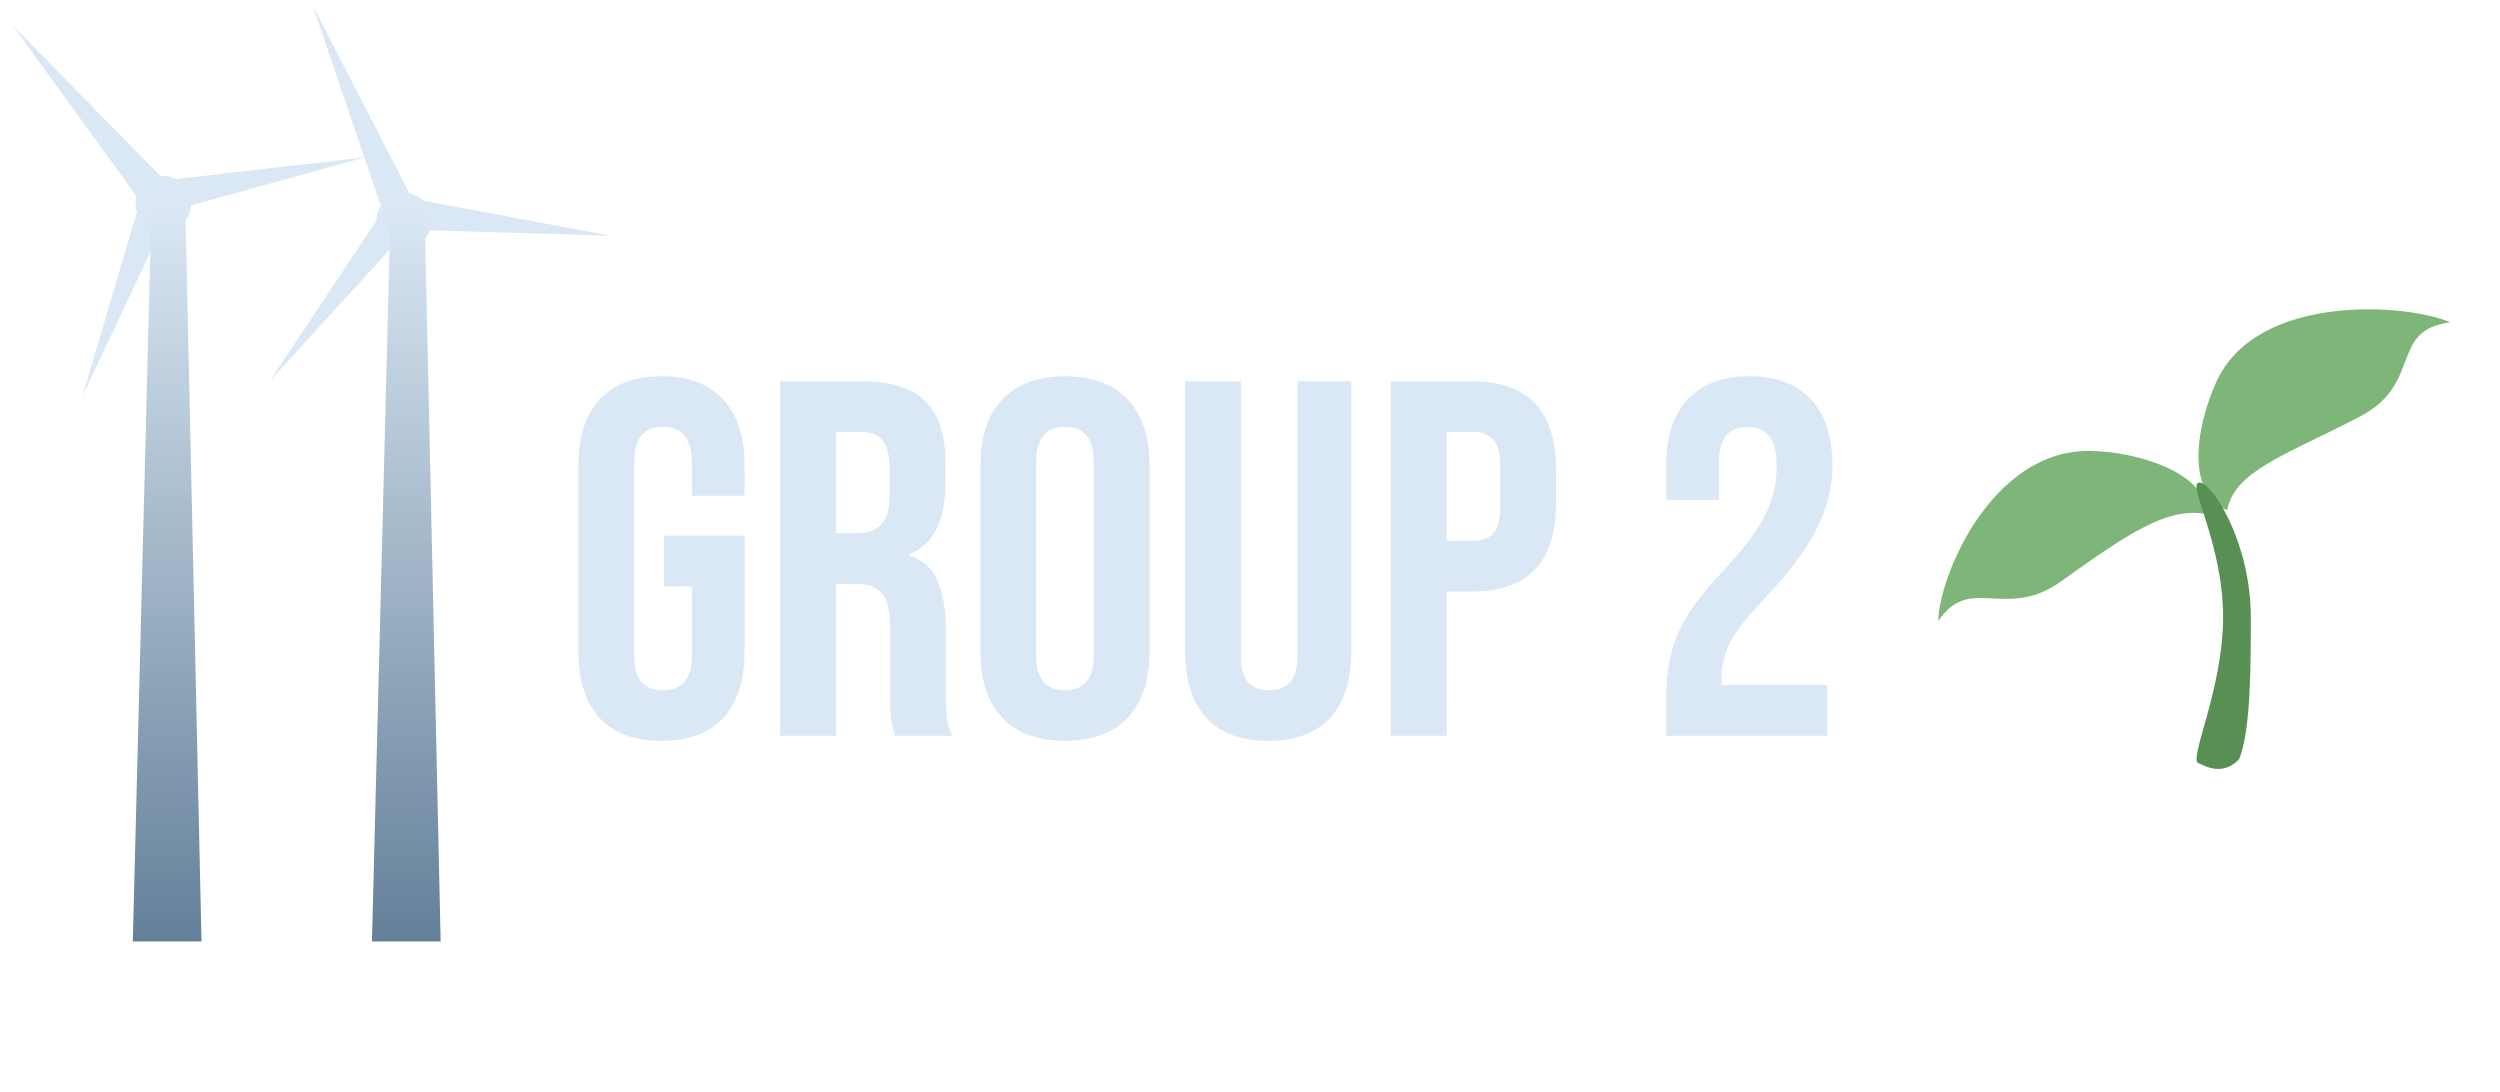
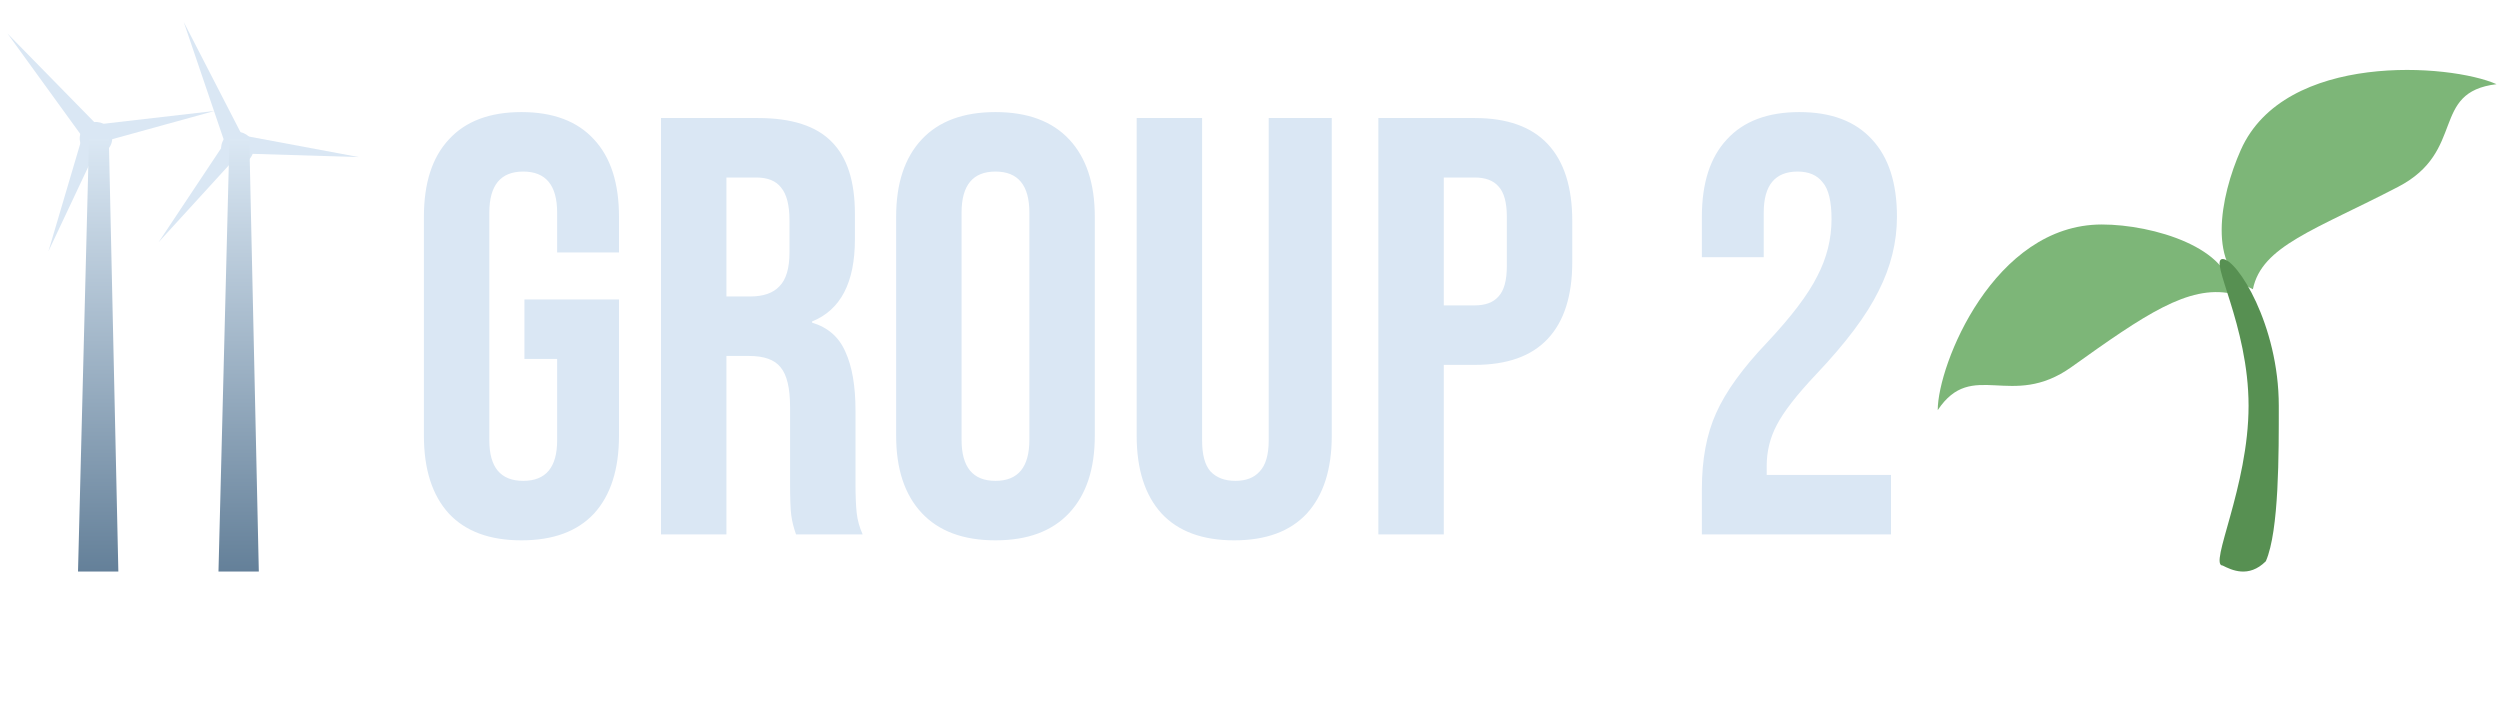
- <svg xmlns="http://www.w3.org/2000/svg" width="316" height="138" viewBox="0 0 316 138" fill="none">
-   <path d="M83.608 93.64C80.195 93.64 77.592 92.68 75.8 90.76C74.008 88.797 73.112 86.003 73.112 82.376V58.824C73.112 55.197 74.008 52.424 75.8 50.504C77.592 48.541 80.195 47.56 83.608 47.56C87.021 47.56 89.624 48.541 91.416 50.504C93.208 52.424 94.104 55.197 94.104 58.824V62.664H87.448V58.376C87.448 55.432 86.232 53.96 83.8 53.96C81.368 53.96 80.152 55.432 80.152 58.376V82.888C80.152 85.789 81.368 87.24 83.8 87.24C86.232 87.24 87.448 85.789 87.448 82.888V74.12H83.928V67.72H94.104V82.376C94.104 86.003 93.208 88.797 91.416 90.76C89.624 92.68 87.021 93.64 83.608 93.64ZM98.624 48.2H109.056C112.683 48.2 115.328 49.053 116.992 50.76C118.656 52.424 119.488 55.005 119.488 58.504V61.256C119.488 65.907 117.952 68.851 114.88 70.088V70.216C116.587 70.728 117.781 71.773 118.464 73.352C119.189 74.931 119.552 77.043 119.552 79.688V87.56C119.552 88.84 119.595 89.885 119.68 90.696C119.765 91.464 119.979 92.232 120.32 93H113.152C112.896 92.275 112.725 91.592 112.64 90.952C112.555 90.312 112.512 89.16 112.512 87.496V79.304C112.512 77.256 112.171 75.827 111.488 75.016C110.848 74.205 109.717 73.8 108.096 73.8H105.664V93H98.624V48.2ZM108.224 67.4C109.632 67.4 110.677 67.037 111.36 66.312C112.085 65.587 112.448 64.371 112.448 62.664V59.208C112.448 57.587 112.149 56.413 111.552 55.688C110.997 54.963 110.101 54.6 108.864 54.6H105.664V67.4H108.224ZM134.613 93.64C131.157 93.64 128.511 92.659 126.677 90.696C124.842 88.733 123.924 85.96 123.924 82.376V58.824C123.924 55.24 124.842 52.467 126.677 50.504C128.511 48.541 131.157 47.56 134.613 47.56C138.069 47.56 140.714 48.541 142.549 50.504C144.383 52.467 145.301 55.24 145.301 58.824V82.376C145.301 85.96 144.383 88.733 142.549 90.696C140.714 92.659 138.069 93.64 134.613 93.64ZM134.613 87.24C137.045 87.24 138.26 85.768 138.26 82.824V58.376C138.26 55.432 137.045 53.96 134.613 53.96C132.181 53.96 130.965 55.432 130.965 58.376V82.824C130.965 85.768 132.181 87.24 134.613 87.24ZM160.302 93.64C156.888 93.64 154.286 92.68 152.494 90.76C150.702 88.797 149.806 86.003 149.806 82.376V48.2H156.845V82.888C156.845 84.424 157.144 85.533 157.742 86.216C158.382 86.899 159.278 87.24 160.43 87.24C161.582 87.24 162.456 86.899 163.054 86.216C163.694 85.533 164.014 84.424 164.014 82.888V48.2H170.798V82.376C170.798 86.003 169.902 88.797 168.11 90.76C166.318 92.68 163.715 93.64 160.302 93.64ZM175.812 48.2H186.18C189.678 48.2 192.302 49.139 194.052 51.016C195.801 52.893 196.676 55.645 196.676 59.272V63.688C196.676 67.315 195.801 70.067 194.052 71.944C192.302 73.821 189.678 74.76 186.18 74.76H182.852V93H175.812V48.2ZM186.18 68.36C187.332 68.36 188.185 68.04 188.74 67.4C189.337 66.76 189.635 65.672 189.635 64.136V58.824C189.635 57.288 189.337 56.2 188.74 55.56C188.185 54.92 187.332 54.6 186.18 54.6H182.852V68.36H186.18ZM210.621 88.136C210.621 84.936 211.133 82.205 212.157 79.944C213.181 77.64 215.016 75.101 217.661 72.328C220.264 69.555 222.056 67.187 223.037 65.224C224.061 63.261 224.573 61.213 224.573 59.08C224.573 57.16 224.253 55.837 223.613 55.112C223.016 54.344 222.12 53.96 220.925 53.96C218.493 53.96 217.277 55.432 217.277 58.376V63.176H210.621V58.824C210.621 55.197 211.517 52.424 213.309 50.504C215.101 48.541 217.704 47.56 221.117 47.56C224.53 47.56 227.133 48.541 228.925 50.504C230.717 52.424 231.613 55.197 231.613 58.824C231.613 61.555 230.952 64.221 229.629 66.824C228.349 69.427 226.109 72.413 222.909 75.784C220.818 78.003 219.41 79.816 218.685 81.224C217.96 82.589 217.597 84.061 217.597 85.64V86.6H230.973V93H210.621V88.136Z" fill="#DAE7F4" />
-   <path d="M279 65C274 64 269 67.429 260.5 73.5C253.5 78.5 249 72.5 245 78.5C245 73.253 251.5 57 264 57C270 57 279 59.753 279 65Z" fill="#7DB678" />
-   <path d="M281.5 64.5C282.518 59.48 288.682 57.651 298.32 52.64C306.257 48.514 301.984 41.683 309.718 40.75C304.379 38.371 285.195 36.937 280.106 48.354C277.664 53.835 276.161 62.121 281.5 64.5Z" fill="#7DB678" />
-   <path d="M284.5 78C284.5 83.432 284.546 92.465 283 96C281 98 279 97 278 96.5C276.343 96.5 281 87.389 281 78C281 68.611 276.343 61 278 61C279.657 61 284.5 68.611 284.5 78Z" fill="#579052" />
-   <path d="M39.544 0.743L51.939 24.803L48.264 26.384L39.544 0.743Z" fill="#DAE7F4" />
-   <path d="M34.139 48.11L48.724 26.186L51.944 28.611L34.139 48.11Z" fill="#DAE7F4" />
-   <path d="M77.228 29.804L51.025 29.006L51.48 25.001L77.228 29.804Z" fill="#DAE7F4" />
-   <circle cx="51.089" cy="27.89" r="3.5" transform="rotate(-23.2732 51.0893 27.8898)" fill="#DAE7F4" />
-   <path d="M49.381 25.848H53.647L55.698 119H47.016L49.381 25.848Z" fill="url(#paint0_linear_45_26)" />
-   <path d="M1.614 3.22L20.555 22.553L17.51 25.147L1.614 3.22Z" fill="#DAE7F4" />
-   <path d="M10.423 50.074L17.89 24.823L21.683 26.19L10.423 50.074Z" fill="#DAE7F4" />
-   <path d="M46.194 19.871L20.922 26.839L20.174 22.877L46.194 19.871Z" fill="#DAE7F4" />
-   <circle cx="20.654" cy="25.753" r="3.5" transform="rotate(-40.4299 20.6537 25.7529)" fill="#DAE7F4" />
-   <path d="M19.152 25.848H23.418L25.469 119H16.787L19.152 25.848Z" fill="url(#paint1_linear_45_26)" />
+ <svg xmlns="http://www.w3.org/2000/svg" width="538" height="152" viewBox="0 0 538 152" fill="none">
+   <path d="M112.216 116.28C105.389 116.28 100.184 114.36 96.6 110.52C93.016 106.595 91.224 101.005 91.224 93.752V46.648C91.224 39.395 93.016 33.848 96.6 30.008C100.184 26.083 105.389 24.12 112.216 24.12C119.043 24.12 124.248 26.083 127.832 30.008C131.416 33.848 133.208 39.395 133.208 46.648V54.328H119.896V45.752C119.896 39.864 117.464 36.92 112.6 36.92C107.736 36.92 105.304 39.864 105.304 45.752V94.776C105.304 100.579 107.736 103.48 112.6 103.48C117.464 103.48 119.896 100.579 119.896 94.776V77.24H112.856V64.44H133.208V93.752C133.208 101.005 131.416 106.595 127.832 110.52C124.248 114.36 119.043 116.28 112.216 116.28ZM142.248 25.4H163.112C170.365 25.4 175.656 27.107 178.984 30.52C182.312 33.848 183.976 39.011 183.976 46.008V51.512C183.976 60.813 180.904 66.701 174.76 69.176V69.432C178.173 70.456 180.563 72.547 181.928 75.704C183.379 78.861 184.104 83.085 184.104 88.376V104.12C184.104 106.68 184.189 108.771 184.36 110.392C184.531 111.928 184.957 113.464 185.64 115H171.304C170.792 113.549 170.451 112.184 170.28 110.904C170.109 109.624 170.024 107.32 170.024 103.992V87.608C170.024 83.512 169.341 80.653 167.976 79.032C166.696 77.411 164.435 76.6 161.192 76.6H156.328V115H142.248V25.4ZM161.448 63.8C164.264 63.8 166.355 63.075 167.72 61.624C169.171 60.173 169.896 57.741 169.896 54.328V47.416C169.896 44.173 169.299 41.827 168.104 40.376C166.995 38.925 165.203 38.2 162.728 38.2H156.328V63.8H161.448ZM214.225 116.28C207.313 116.28 202.022 114.317 198.353 110.392C194.684 106.467 192.849 100.92 192.849 93.752V46.648C192.849 39.48 194.684 33.933 198.353 30.008C202.022 26.083 207.313 24.12 214.225 24.12C221.137 24.12 226.428 26.083 230.097 30.008C233.766 33.933 235.601 39.48 235.601 46.648V93.752C235.601 100.92 233.766 106.467 230.097 110.392C226.428 114.317 221.137 116.28 214.225 116.28ZM214.225 103.48C219.089 103.48 221.521 100.536 221.521 94.648V45.752C221.521 39.864 219.089 36.92 214.225 36.92C209.361 36.92 206.929 39.864 206.929 45.752V94.648C206.929 100.536 209.361 103.48 214.225 103.48ZM265.603 116.28C258.776 116.28 253.571 114.36 249.987 110.52C246.403 106.595 244.611 101.005 244.611 93.752V25.4H258.691V94.776C258.691 97.848 259.288 100.067 260.483 101.432C261.763 102.797 263.555 103.48 265.859 103.48C268.163 103.48 269.912 102.797 271.107 101.432C272.387 100.067 273.027 97.848 273.027 94.776V25.4H286.595V93.752C286.595 101.005 284.803 106.595 281.219 110.52C277.635 114.36 272.43 116.28 265.603 116.28ZM296.623 25.4H317.359C324.356 25.4 329.604 27.277 333.103 31.032C336.602 34.787 338.351 40.291 338.351 47.544V56.376C338.351 63.629 336.602 69.133 333.103 72.888C329.604 76.643 324.356 78.52 317.359 78.52H310.703V115H296.623V25.4ZM317.359 65.72C319.663 65.72 321.37 65.08 322.479 63.8C323.674 62.52 324.271 60.344 324.271 57.272V46.648C324.271 43.576 323.674 41.4 322.479 40.12C321.37 38.84 319.663 38.2 317.359 38.2H310.703V65.72H317.359ZM366.242 105.272C366.242 98.872 367.266 93.411 369.314 88.888C371.362 84.28 375.031 79.203 380.322 73.656C385.527 68.109 389.111 63.373 391.074 59.448C393.122 55.523 394.146 51.427 394.146 47.16C394.146 43.32 393.506 40.675 392.226 39.224C391.031 37.688 389.239 36.92 386.85 36.92C381.986 36.92 379.554 39.864 379.554 45.752V55.352H366.242V46.648C366.242 39.395 368.034 33.848 371.618 30.008C375.202 26.083 380.407 24.12 387.234 24.12C394.061 24.12 399.266 26.083 402.85 30.008C406.434 33.848 408.226 39.395 408.226 46.648C408.226 52.109 406.903 57.443 404.258 62.648C401.698 67.853 397.218 73.827 390.818 80.568C386.637 85.005 383.821 88.632 382.37 91.448C380.919 94.179 380.194 97.123 380.194 100.28V102.2H406.946V115H366.242V105.272Z" fill="#DAE7F4" />
+   <path d="M480.176 63.176C470.885 61.318 461.595 67.688 445.801 78.969C432.794 88.26 424.432 77.111 417 88.26C417 78.511 429.078 48.311 452.304 48.311C463.453 48.311 480.176 53.427 480.176 63.176Z" fill="#7DB678" />
+   <path d="M484.821 62.246C486.712 52.918 498.166 49.52 516.075 40.21C530.823 32.543 522.883 19.85 537.252 18.117C527.333 13.696 491.686 11.032 482.231 32.246C477.693 42.429 474.901 57.825 484.821 62.246Z" fill="#7DB678" />
+   <path d="M490.395 87.331C490.395 97.424 490.481 114.208 487.608 120.777C483.892 124.493 480.176 122.635 478.318 121.706C475.239 121.706 483.892 104.776 483.892 87.331C483.892 69.885 475.239 55.743 478.317 55.743C481.396 55.743 490.395 69.885 490.395 87.331Z" fill="#579052" />
+   <path d="M39.544 4.743L51.939 28.803L48.264 30.384L39.544 4.743Z" fill="#DAE7F4" />
+   <path d="M34.139 52.11L48.724 30.186L51.944 32.611L34.139 52.11Z" fill="#DAE7F4" />
+   <path d="M77.228 33.804L51.025 33.006L51.48 29.001L77.228 33.804Z" fill="#DAE7F4" />
+   <circle cx="51.089" cy="31.89" r="3.5" transform="rotate(-23.2732 51.0893 31.8898)" fill="#DAE7F4" />
+   <path d="M49.381 29.848H53.647L55.698 123H47.016L49.381 29.848Z" fill="url(#paint0_linear_45_26)" />
+   <path d="M1.614 7.22L20.555 26.553L17.51 29.147L1.614 7.22Z" fill="#DAE7F4" />
+   <path d="M10.423 54.074L17.89 28.823L21.683 30.19L10.423 54.074Z" fill="#DAE7F4" />
+   <path d="M46.194 23.871L20.922 30.839L20.174 26.877L46.194 23.871Z" fill="#DAE7F4" />
+   <circle cx="20.654" cy="29.753" r="3.5" transform="rotate(-40.4299 20.6537 29.7529)" fill="#DAE7F4" />
+   <path d="M19.152 29.848H23.418L25.469 123H16.787L19.152 29.848Z" fill="url(#paint1_linear_45_26)" />
  <defs>
-     <linearGradient id="paint0_linear_45_26" x1="51.357" y1="25.848" x2="51.357" y2="119" gradientUnits="userSpaceOnUse">
+     <linearGradient id="paint0_linear_45_26" x1="51.357" y1="29.848" x2="51.357" y2="123" gradientUnits="userSpaceOnUse">
      <stop stop-color="#DBE8F4" />
      <stop offset="1" stop-color="#648099" />
    </linearGradient>
-     <linearGradient id="paint1_linear_45_26" x1="21.128" y1="25.848" x2="21.128" y2="119" gradientUnits="userSpaceOnUse">
+     <linearGradient id="paint1_linear_45_26" x1="21.128" y1="29.848" x2="21.128" y2="123" gradientUnits="userSpaceOnUse">
      <stop stop-color="#DBE8F4" />
      <stop offset="1" stop-color="#648099" />
    </linearGradient>
  </defs>
</svg>
